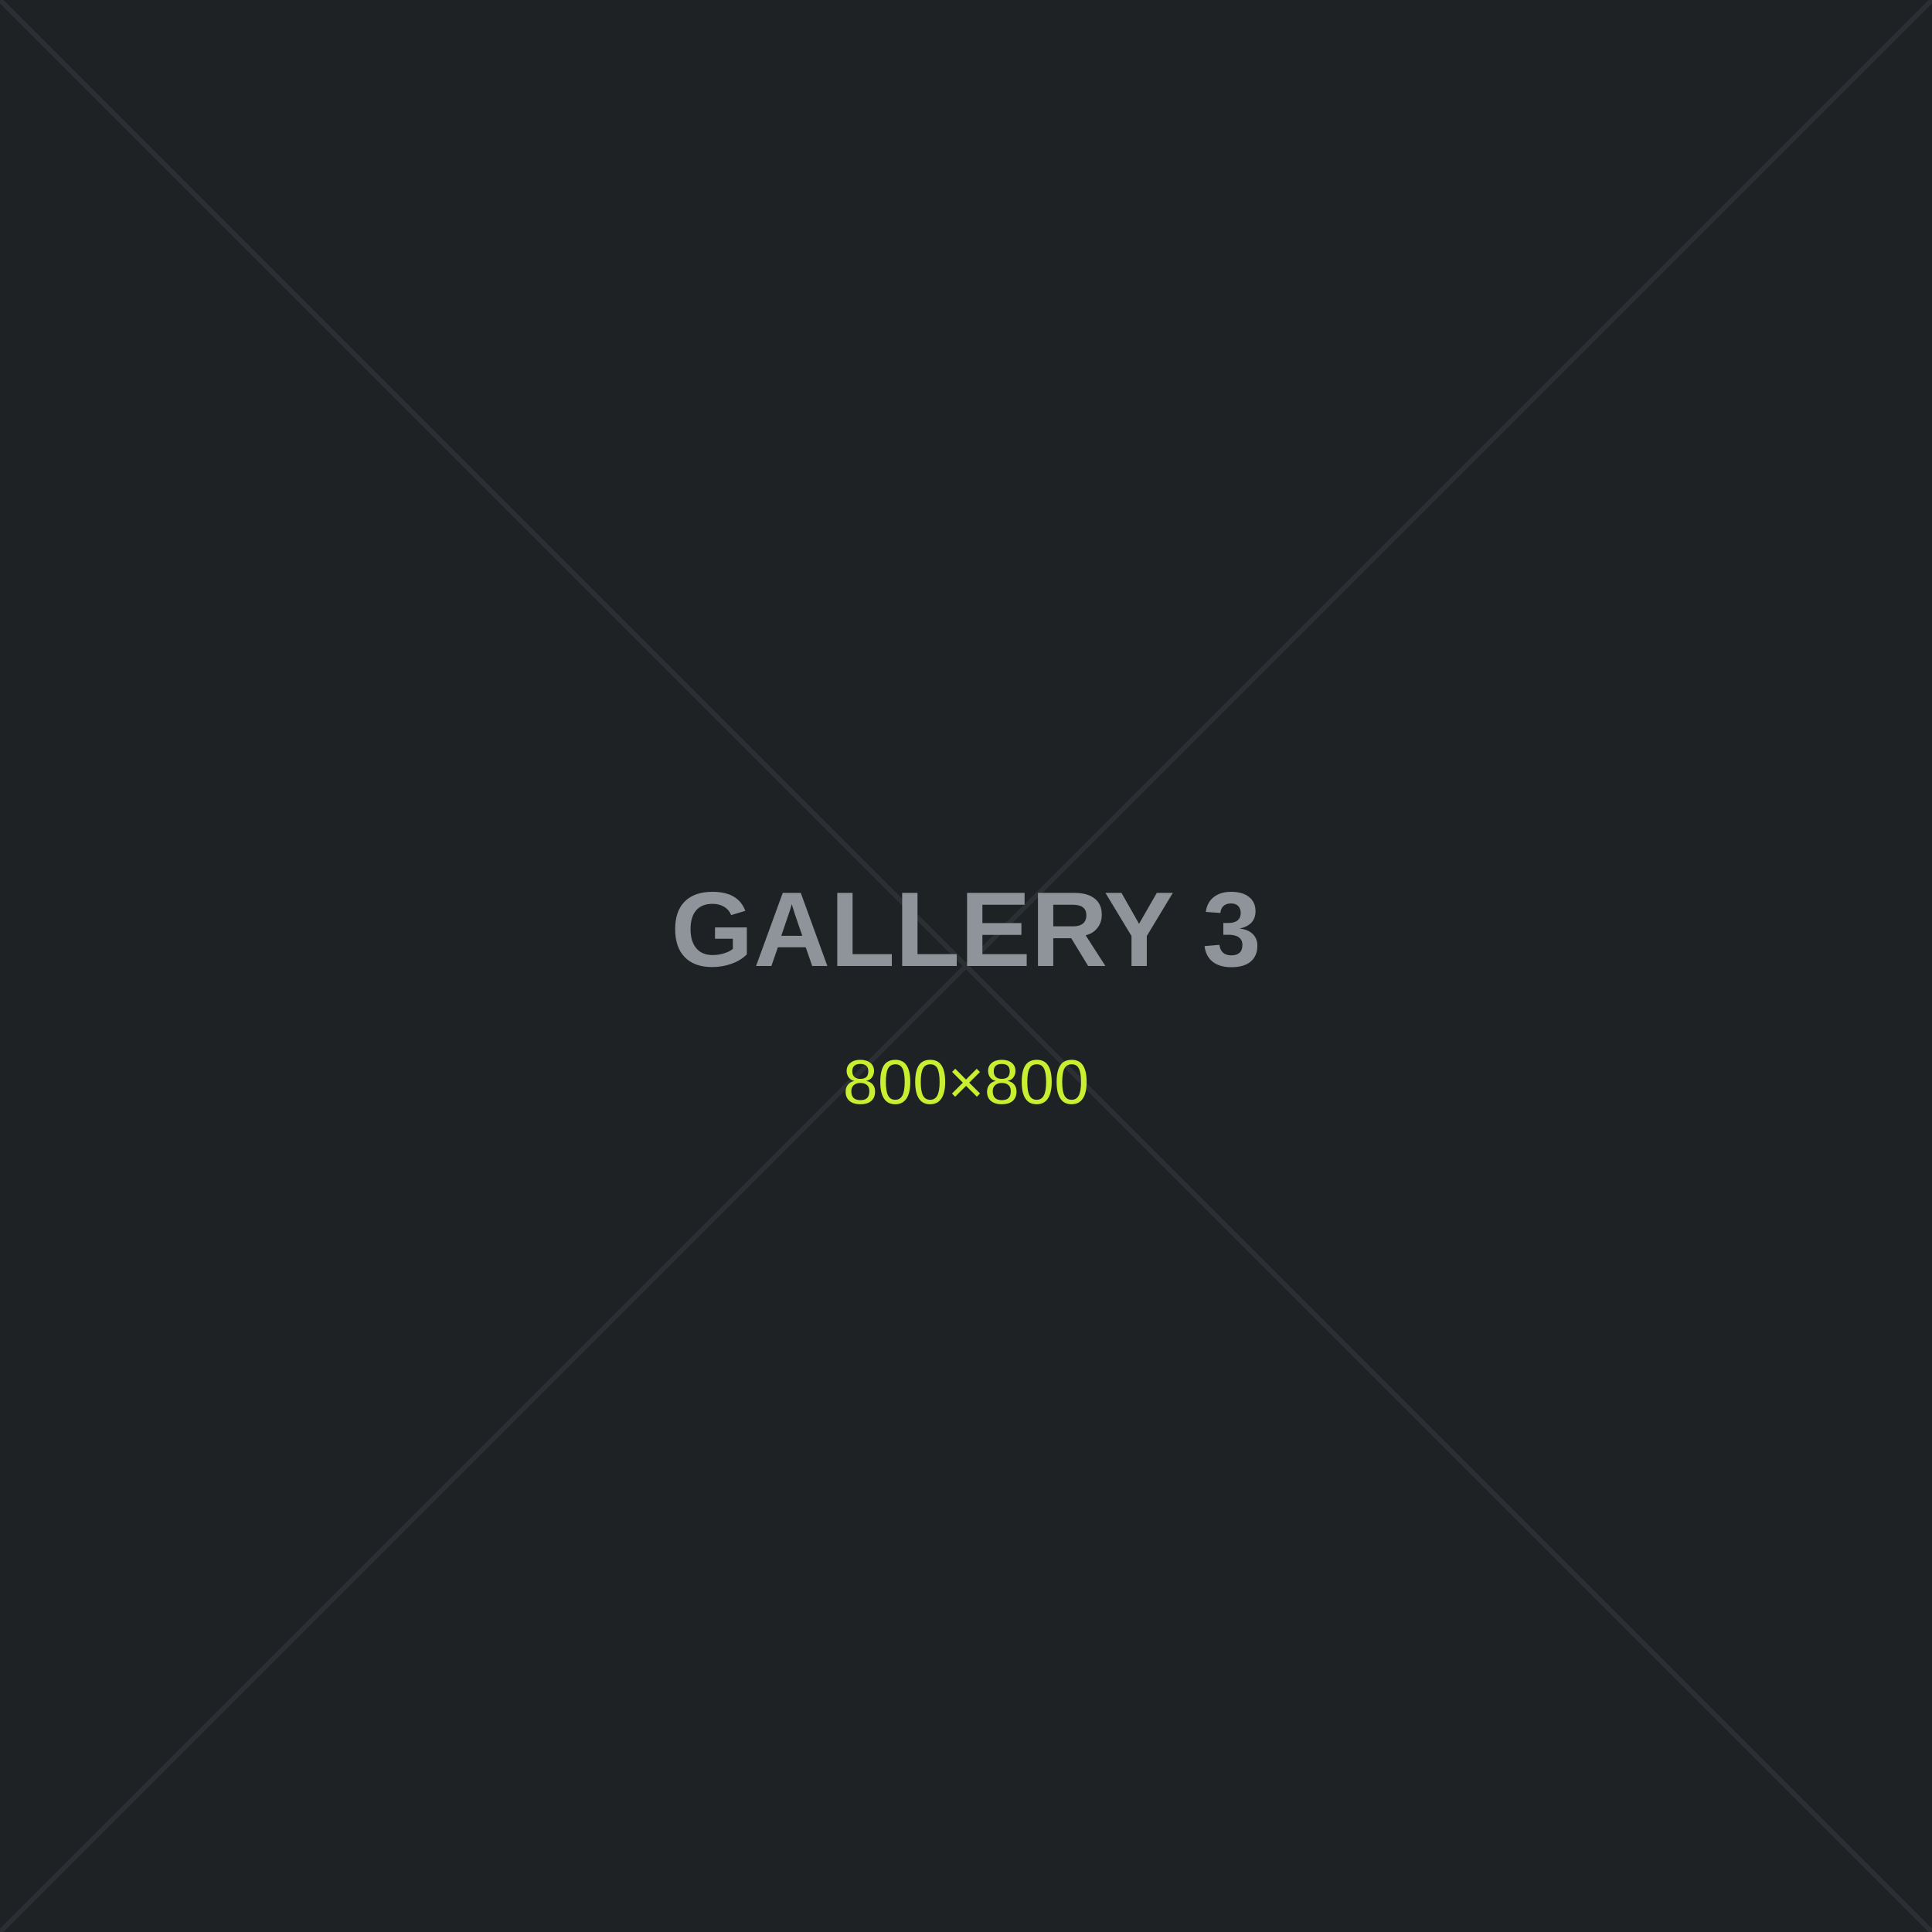
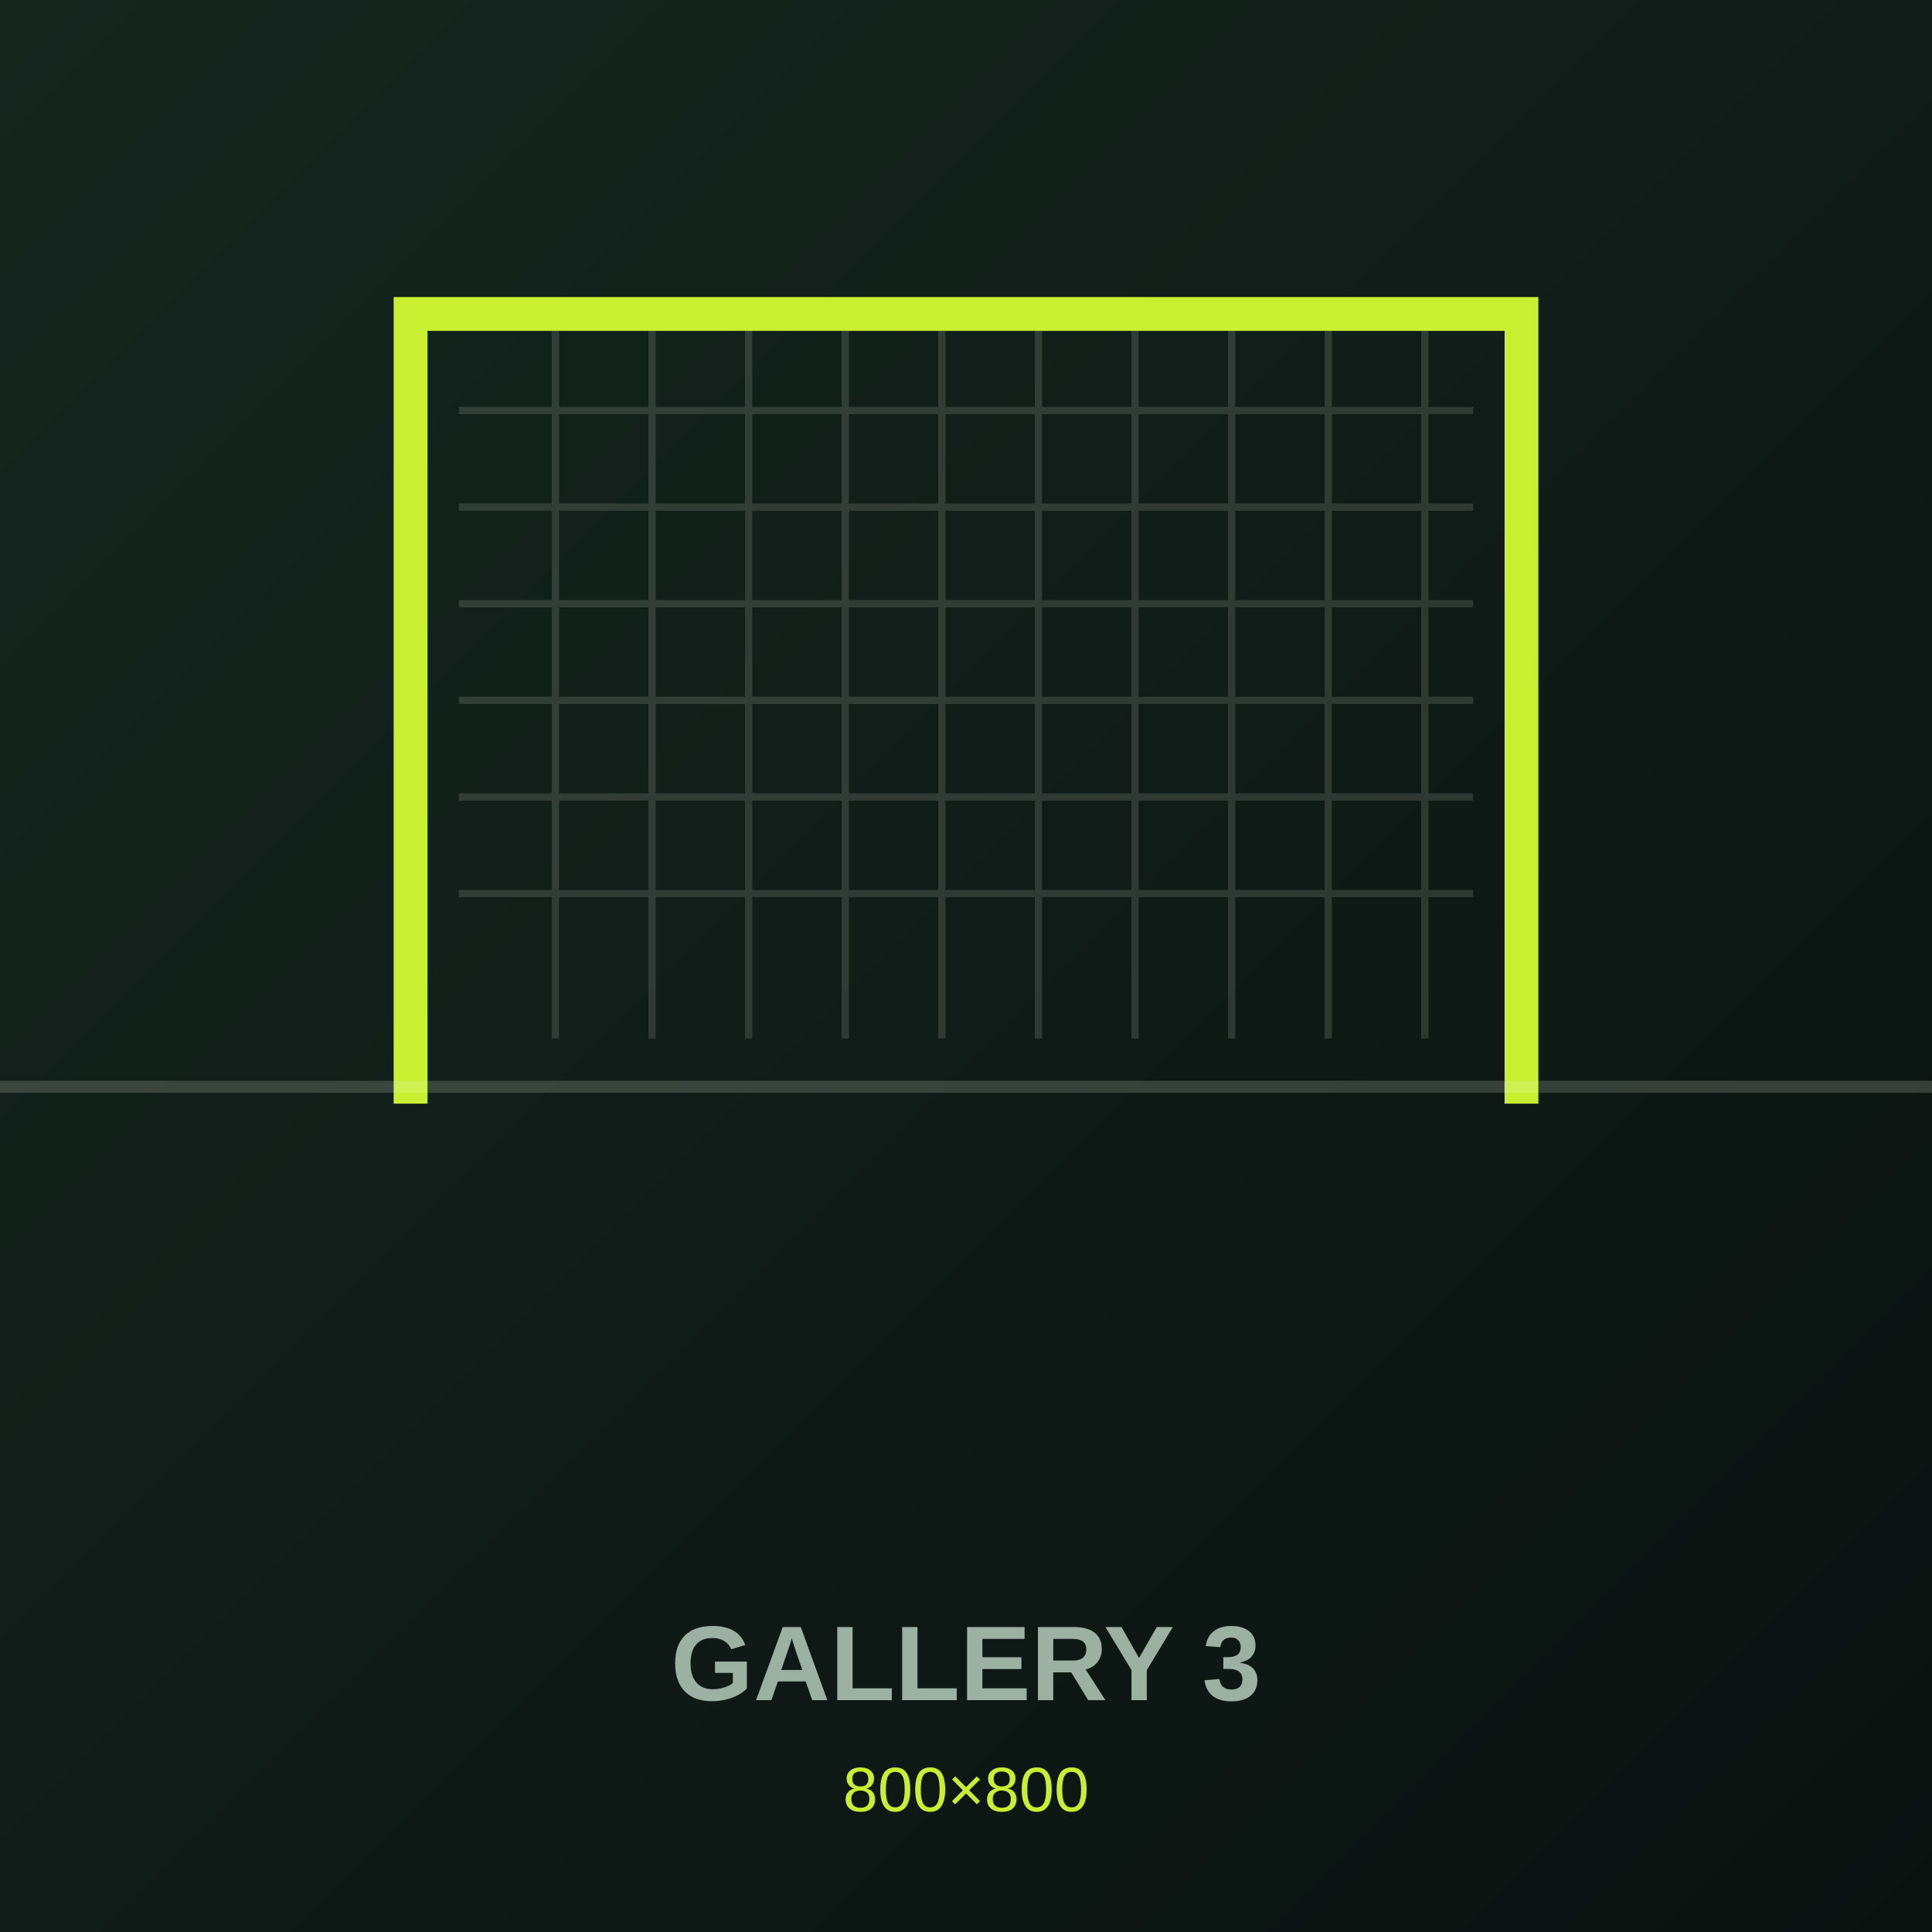
- <svg xmlns="http://www.w3.org/2000/svg" viewBox="0 0 800 800" width="800" height="800" role="img" aria-label="GALLERY 3">
-   <rect width="800" height="800" fill="#1f2225" />
-   <path d="M0 0L800 800M800 0L0 800" stroke="#2c2f33" stroke-width="2" />
-   <text x="50%" y="50%" fill="#8f949a" font-family="Arial,sans-serif" font-size="44" font-weight="700" text-anchor="middle">GALLERY 3</text>
-   <text x="50%" y="50%" dy="57" fill="#C8F031" font-family="Arial,sans-serif" font-size="26" text-anchor="middle">800×800</text>
+ <svg xmlns="http://www.w3.org/2000/svg" viewBox="0 0 800 800" width="800" height="800" role="img" aria-label="GALLERY 3 (placeholder)">
+   <defs>
+     <linearGradient id="g" x1="0" y1="0" x2="1" y2="1">
+       <stop offset="0" stop-color="#16261f" />
+       <stop offset="1" stop-color="#0a1210" />
+     </linearGradient>
+   </defs>
+   <rect width="800" height="800" fill="url(#g)" />
+   <g fill="none" stroke="#eef4e6" stroke-opacity=".14" stroke-width="3">
+     <path d="M190 170H610M190 210H610M190 250H610M190 290H610M190 330H610M190 370H610M230 130V430M270 130V430M310 130V430M350 130V430M390 130V430M430 130V430M470 130V430M510 130V430M550 130V430M590 130V430" />
+   </g>
+   <path d="M170 450V130H630V450" fill="none" stroke="#c8f031" stroke-width="14" stroke-linecap="square" />
+   <path d="M0 450H800" stroke="#eef4e6" stroke-opacity=".18" stroke-width="5" />
+   <text x="50%" y="88%" fill="#9db0a4" font-family="Arial,sans-serif" font-size="44" font-weight="700" text-anchor="middle">GALLERY 3</text>
+   <text x="50%" y="88%" dy="46" fill="#c8f031" font-family="Arial,sans-serif" font-size="26" text-anchor="middle">800×800</text>
</svg>
